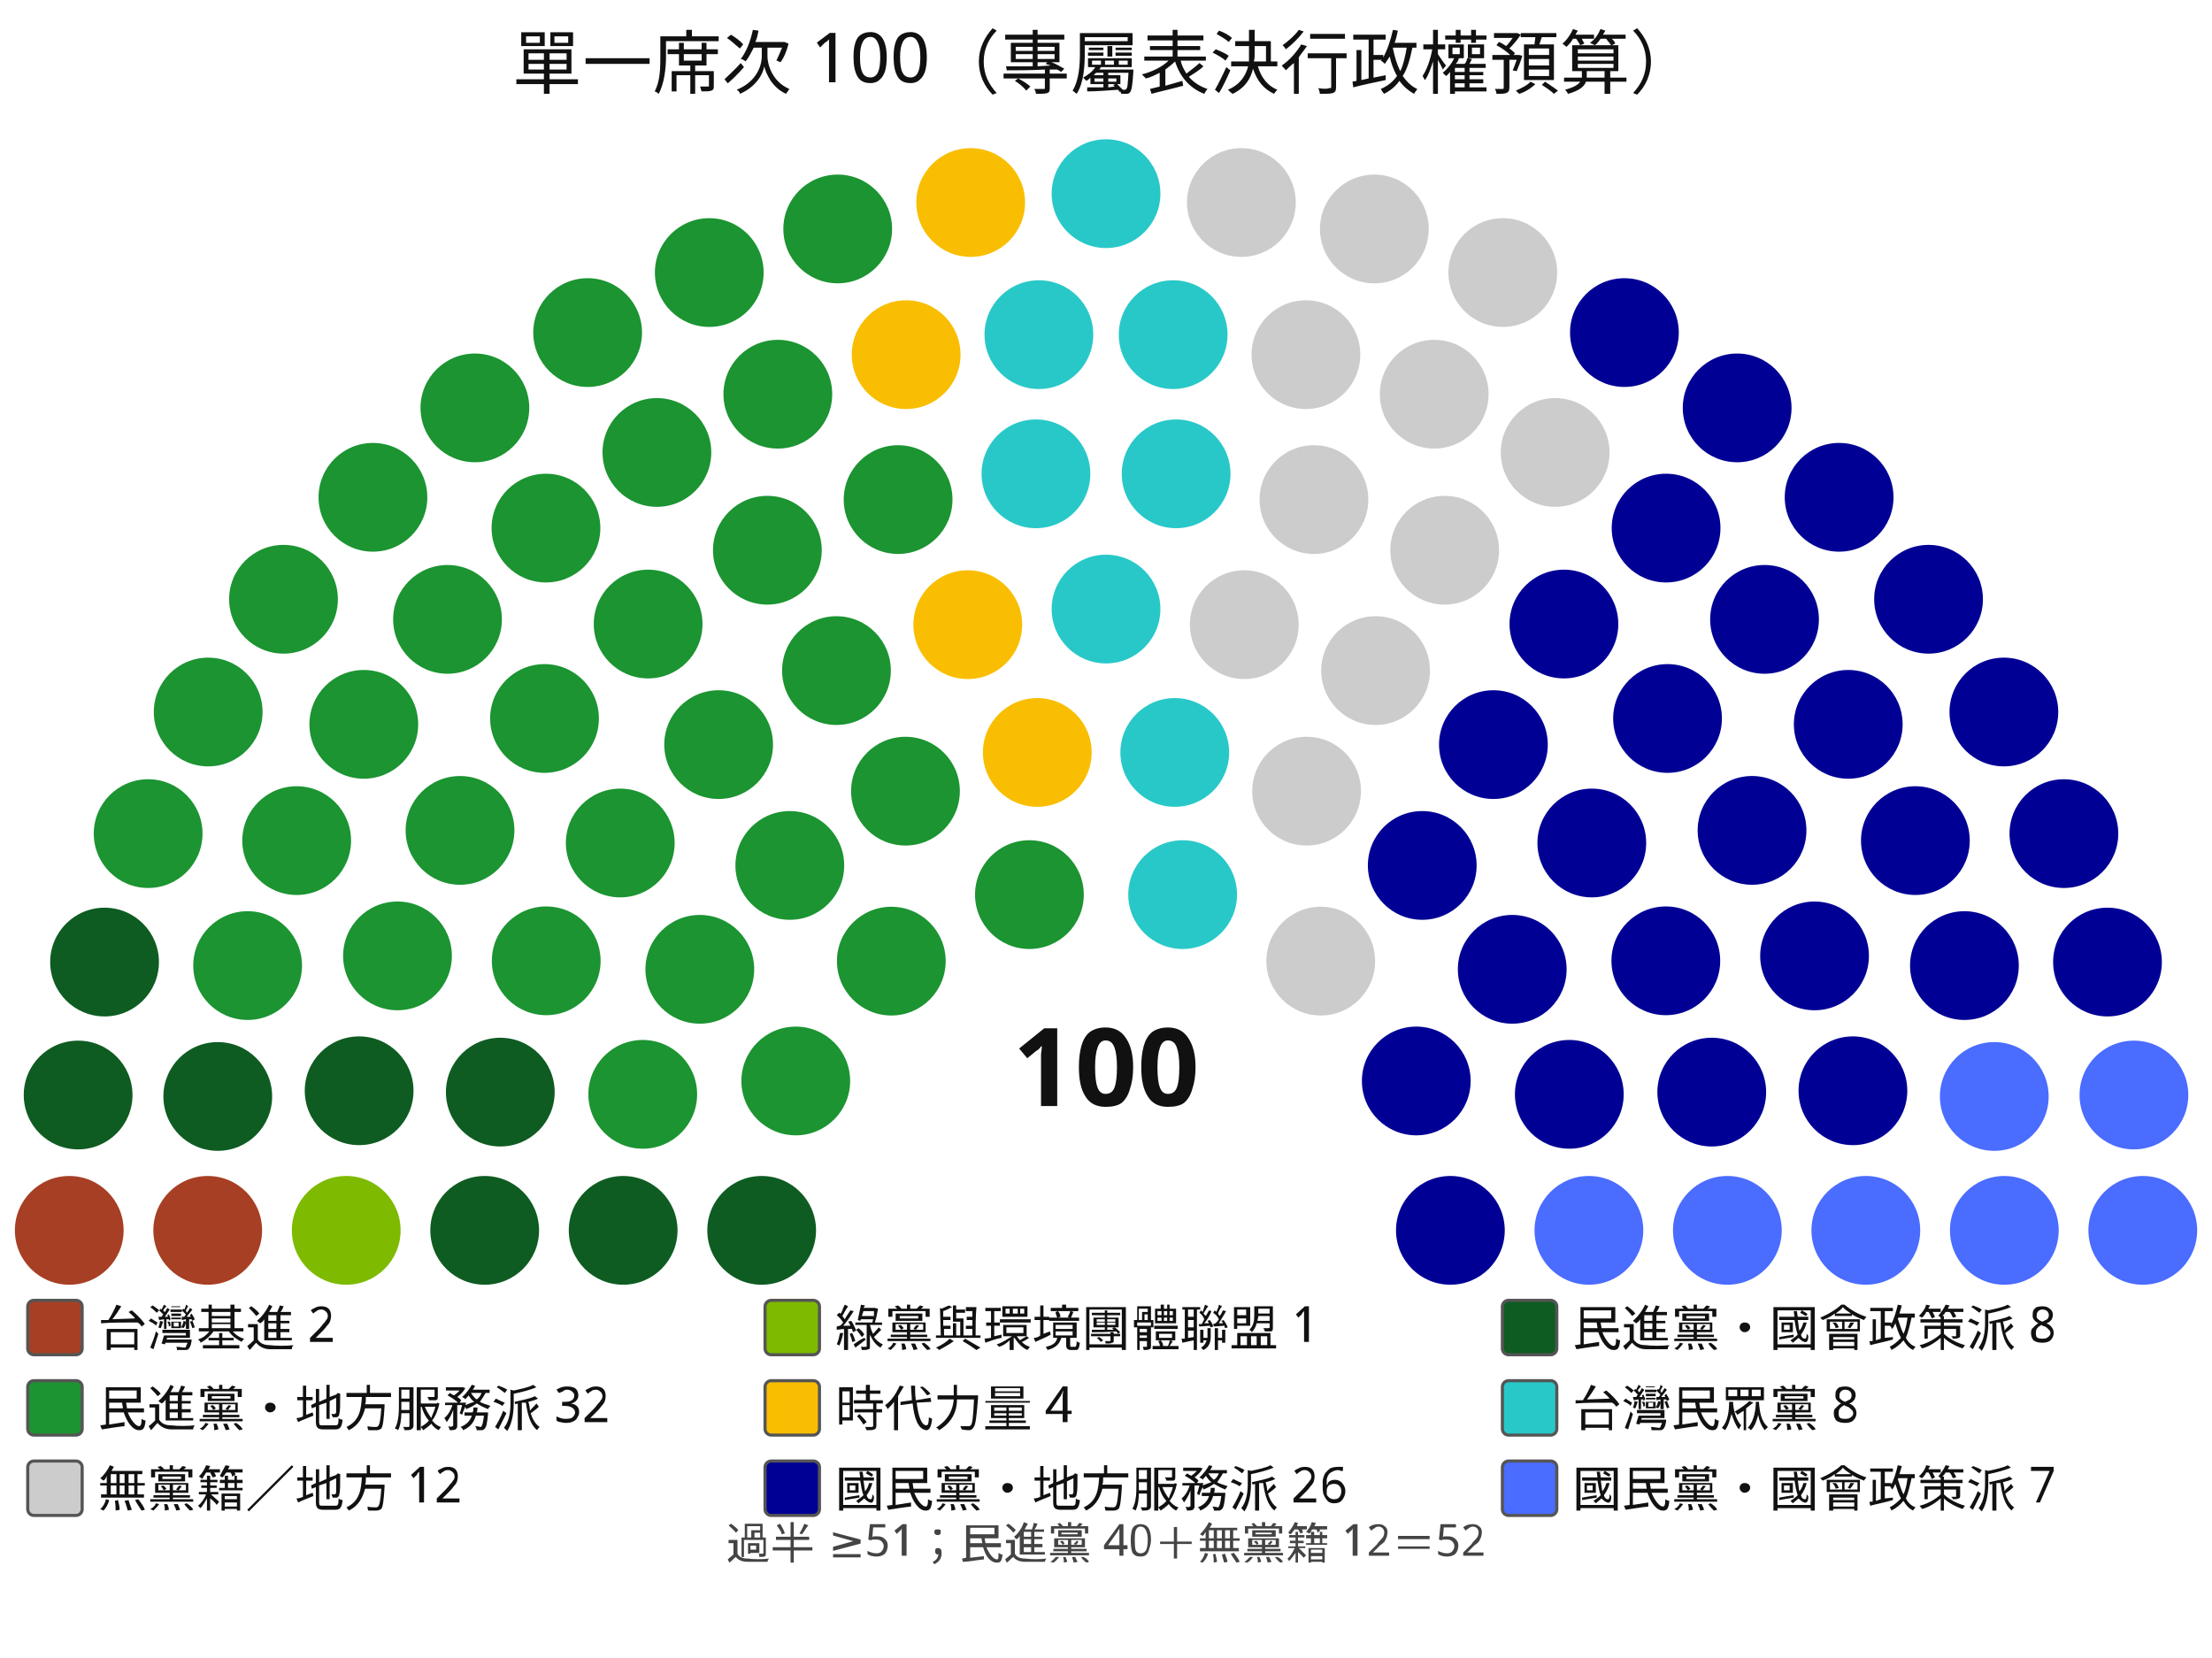
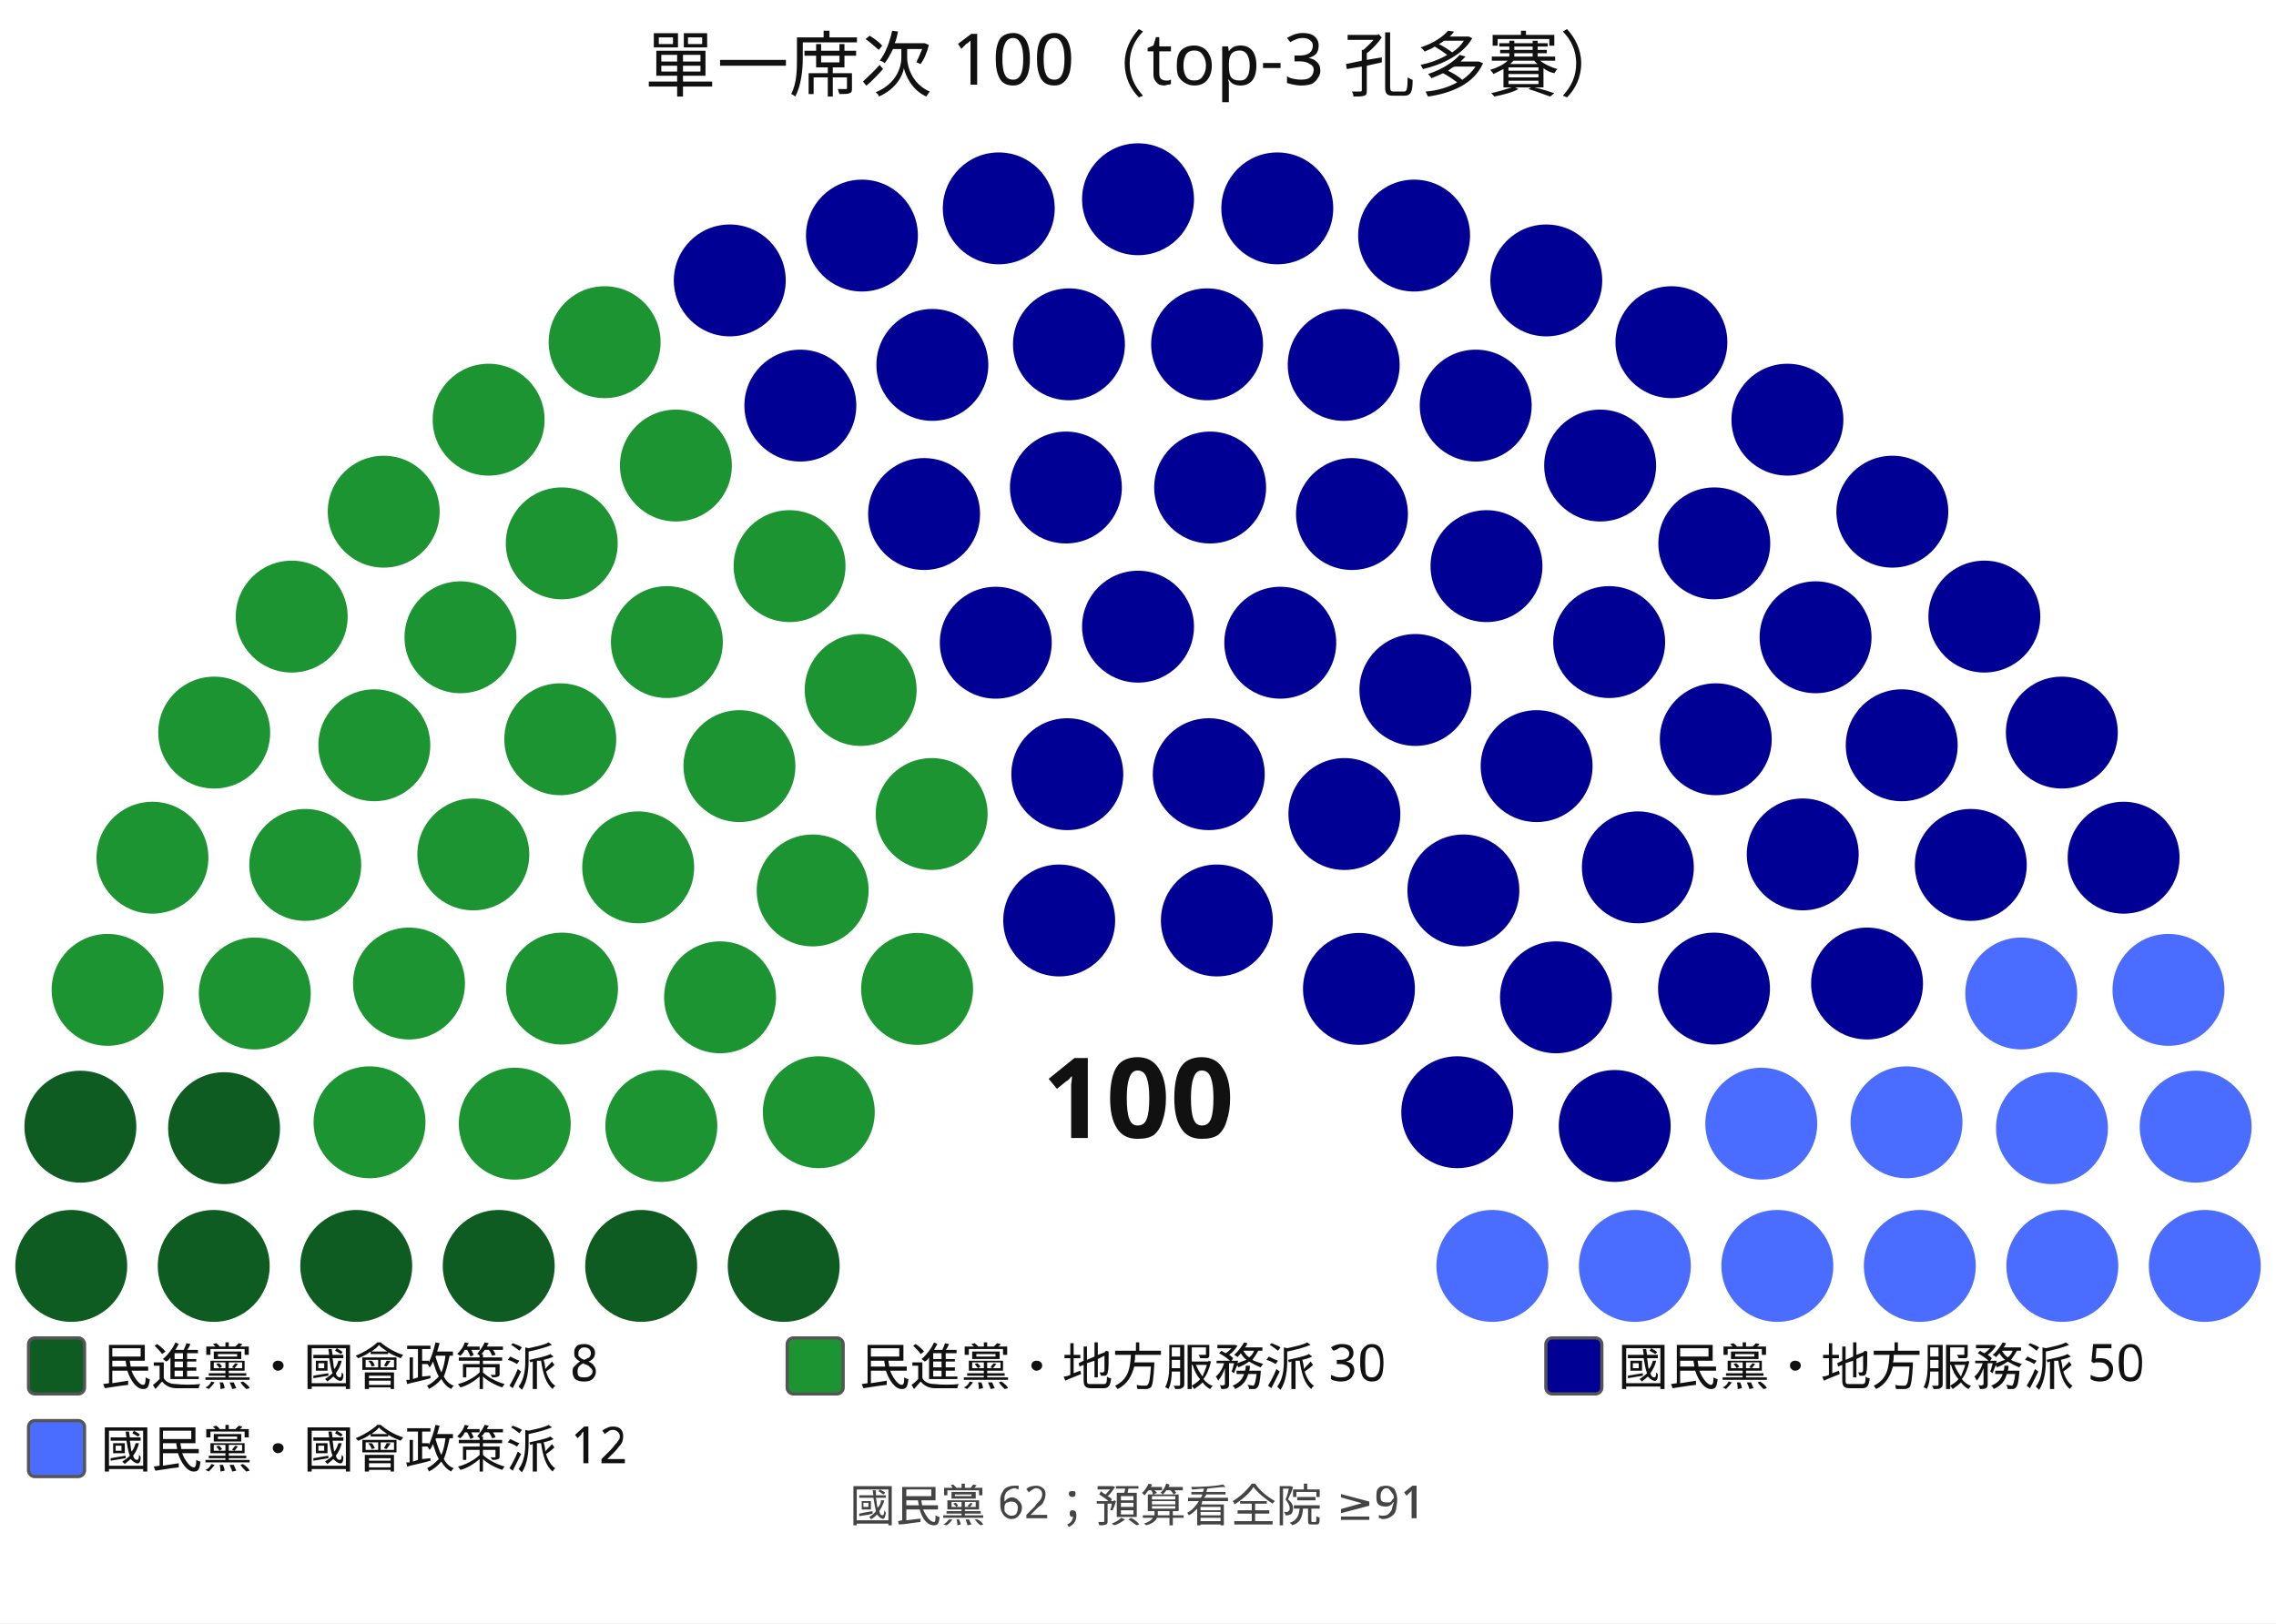
- <svg xmlns="http://www.w3.org/2000/svg" viewBox="-21.336 -23.736 42.671 31.986" role="img" aria-label="單一席次 100（專屬表決行政權預算）">
-   <rect x="-21.336" y="-23.736" width="42.671" height="31.986" fill="#ffffff" />
-   <text x="0" y="-22.036" text-anchor="middle" font-family="Noto Sans, DejaVu Sans, sans-serif" font-size="1.35" fill="#111">單一席次 100（專屬表決行政權預算）</text>
-   <circle cx="-20" cy="-0" r="1.069" fill="#A73F24" stroke="#ffffff" stroke-width="0.04" />
+ <svg xmlns="http://www.w3.org/2000/svg" viewBox="-21.336 -23.736 42.671 30.436" role="img" aria-label="單一席次 100（top-3 孔多賽）">
+   <rect x="-21.336" y="-23.736" width="42.671" height="30.436" fill="#ffffff" />
+   <text x="0" y="-22.036" text-anchor="middle" font-family="Noto Sans, DejaVu Sans, sans-serif" font-size="1.35" fill="#111">單一席次 100（top-3 孔多賽）</text>
+   <circle cx="-20" cy="-0" r="1.069" fill="#0E5C22" stroke="#ffffff" stroke-width="0.04" />
  <circle cx="-19.829" cy="-2.611" r="1.069" fill="#0E5C22" stroke="#ffffff" stroke-width="0.04" />
-   <circle cx="-19.319" cy="-5.176" r="1.069" fill="#0E5C22" stroke="#ffffff" stroke-width="0.04" />
+   <circle cx="-19.319" cy="-5.176" r="1.069" fill="#1B9431" stroke="#ffffff" stroke-width="0.04" />
  <circle cx="-18.478" cy="-7.654" r="1.069" fill="#1B9431" stroke="#ffffff" stroke-width="0.04" />
  <circle cx="-17.32" cy="-10" r="1.069" fill="#1B9431" stroke="#ffffff" stroke-width="0.04" />
  <circle cx="-15.867" cy="-12.175" r="1.069" fill="#1B9431" stroke="#ffffff" stroke-width="0.04" />
  <circle cx="-14.142" cy="-14.142" r="1.069" fill="#1B9431" stroke="#ffffff" stroke-width="0.04" />
  <circle cx="-12.175" cy="-15.867" r="1.069" fill="#1B9431" stroke="#ffffff" stroke-width="0.04" />
  <circle cx="-10" cy="-17.32" r="1.069" fill="#1B9431" stroke="#ffffff" stroke-width="0.04" />
-   <circle cx="-7.654" cy="-18.478" r="1.069" fill="#1B9431" stroke="#ffffff" stroke-width="0.04" />
-   <circle cx="-5.176" cy="-19.319" r="1.069" fill="#1B9431" stroke="#ffffff" stroke-width="0.04" />
-   <circle cx="-2.611" cy="-19.829" r="1.069" fill="#F9BE01" stroke="#ffffff" stroke-width="0.04" />
-   <circle cx="0" cy="-20" r="1.069" fill="#28C8C8" stroke="#ffffff" stroke-width="0.04" />
-   <circle cx="2.611" cy="-19.829" r="1.069" fill="#CCCCCC" stroke="#ffffff" stroke-width="0.04" />
-   <circle cx="5.176" cy="-19.319" r="1.069" fill="#CCCCCC" stroke="#ffffff" stroke-width="0.04" />
-   <circle cx="7.654" cy="-18.478" r="1.069" fill="#CCCCCC" stroke="#ffffff" stroke-width="0.04" />
+   <circle cx="-7.654" cy="-18.478" r="1.069" fill="#000095" stroke="#ffffff" stroke-width="0.04" />
+   <circle cx="-5.176" cy="-19.319" r="1.069" fill="#000095" stroke="#ffffff" stroke-width="0.04" />
+   <circle cx="-2.611" cy="-19.829" r="1.069" fill="#000095" stroke="#ffffff" stroke-width="0.04" />
+   <circle cx="0" cy="-20" r="1.069" fill="#000095" stroke="#ffffff" stroke-width="0.04" />
+   <circle cx="2.611" cy="-19.829" r="1.069" fill="#000095" stroke="#ffffff" stroke-width="0.04" />
+   <circle cx="5.176" cy="-19.319" r="1.069" fill="#000095" stroke="#ffffff" stroke-width="0.04" />
+   <circle cx="7.654" cy="-18.478" r="1.069" fill="#000095" stroke="#ffffff" stroke-width="0.04" />
  <circle cx="10" cy="-17.32" r="1.069" fill="#000095" stroke="#ffffff" stroke-width="0.04" />
  <circle cx="12.175" cy="-15.867" r="1.069" fill="#000095" stroke="#ffffff" stroke-width="0.04" />
  <circle cx="14.142" cy="-14.142" r="1.069" fill="#000095" stroke="#ffffff" stroke-width="0.04" />
  <circle cx="15.867" cy="-12.175" r="1.069" fill="#000095" stroke="#ffffff" stroke-width="0.04" />
  <circle cx="17.32" cy="-10" r="1.069" fill="#000095" stroke="#ffffff" stroke-width="0.04" />
  <circle cx="18.478" cy="-7.654" r="1.069" fill="#000095" stroke="#ffffff" stroke-width="0.04" />
-   <circle cx="19.319" cy="-5.176" r="1.069" fill="#000095" stroke="#ffffff" stroke-width="0.04" />
+   <circle cx="19.319" cy="-5.176" r="1.069" fill="#4A6CFF" stroke="#ffffff" stroke-width="0.04" />
  <circle cx="19.829" cy="-2.611" r="1.069" fill="#4A6CFF" stroke="#ffffff" stroke-width="0.04" />
  <circle cx="20" cy="0" r="1.069" fill="#4A6CFF" stroke="#ffffff" stroke-width="0.04" />
-   <circle cx="-17.329" cy="-0" r="1.069" fill="#A73F24" stroke="#ffffff" stroke-width="0.04" />
+   <circle cx="-17.329" cy="-0" r="1.069" fill="#0E5C22" stroke="#ffffff" stroke-width="0.04" />
  <circle cx="-17.135" cy="-2.583" r="1.069" fill="#0E5C22" stroke="#ffffff" stroke-width="0.04" />
  <circle cx="-16.559" cy="-5.108" r="1.069" fill="#1B9431" stroke="#ffffff" stroke-width="0.04" />
  <circle cx="-15.613" cy="-7.519" r="1.069" fill="#1B9431" stroke="#ffffff" stroke-width="0.04" />
  <circle cx="-14.318" cy="-9.762" r="1.069" fill="#1B9431" stroke="#ffffff" stroke-width="0.04" />
  <circle cx="-12.703" cy="-11.787" r="1.069" fill="#1B9431" stroke="#ffffff" stroke-width="0.04" />
  <circle cx="-10.804" cy="-13.548" r="1.069" fill="#1B9431" stroke="#ffffff" stroke-width="0.04" />
  <circle cx="-8.664" cy="-15.007" r="1.069" fill="#1B9431" stroke="#ffffff" stroke-width="0.04" />
-   <circle cx="-6.331" cy="-16.131" r="1.069" fill="#1B9431" stroke="#ffffff" stroke-width="0.04" />
-   <circle cx="-3.856" cy="-16.894" r="1.069" fill="#F9BE01" stroke="#ffffff" stroke-width="0.04" />
-   <circle cx="-1.295" cy="-17.28" r="1.069" fill="#28C8C8" stroke="#ffffff" stroke-width="0.04" />
-   <circle cx="1.295" cy="-17.28" r="1.069" fill="#28C8C8" stroke="#ffffff" stroke-width="0.04" />
-   <circle cx="3.856" cy="-16.894" r="1.069" fill="#CCCCCC" stroke="#ffffff" stroke-width="0.04" />
-   <circle cx="6.331" cy="-16.131" r="1.069" fill="#CCCCCC" stroke="#ffffff" stroke-width="0.04" />
-   <circle cx="8.664" cy="-15.007" r="1.069" fill="#CCCCCC" stroke="#ffffff" stroke-width="0.04" />
+   <circle cx="-6.331" cy="-16.131" r="1.069" fill="#000095" stroke="#ffffff" stroke-width="0.04" />
+   <circle cx="-3.856" cy="-16.894" r="1.069" fill="#000095" stroke="#ffffff" stroke-width="0.04" />
+   <circle cx="-1.295" cy="-17.28" r="1.069" fill="#000095" stroke="#ffffff" stroke-width="0.04" />
+   <circle cx="1.295" cy="-17.28" r="1.069" fill="#000095" stroke="#ffffff" stroke-width="0.04" />
+   <circle cx="3.856" cy="-16.894" r="1.069" fill="#000095" stroke="#ffffff" stroke-width="0.04" />
+   <circle cx="6.331" cy="-16.131" r="1.069" fill="#000095" stroke="#ffffff" stroke-width="0.04" />
+   <circle cx="8.664" cy="-15.007" r="1.069" fill="#000095" stroke="#ffffff" stroke-width="0.04" />
  <circle cx="10.804" cy="-13.548" r="1.069" fill="#000095" stroke="#ffffff" stroke-width="0.04" />
  <circle cx="12.703" cy="-11.787" r="1.069" fill="#000095" stroke="#ffffff" stroke-width="0.04" />
  <circle cx="14.318" cy="-9.762" r="1.069" fill="#000095" stroke="#ffffff" stroke-width="0.04" />
  <circle cx="15.613" cy="-7.519" r="1.069" fill="#000095" stroke="#ffffff" stroke-width="0.04" />
-   <circle cx="16.559" cy="-5.108" r="1.069" fill="#000095" stroke="#ffffff" stroke-width="0.04" />
+   <circle cx="16.559" cy="-5.108" r="1.069" fill="#4A6CFF" stroke="#ffffff" stroke-width="0.04" />
  <circle cx="17.135" cy="-2.583" r="1.069" fill="#4A6CFF" stroke="#ffffff" stroke-width="0.04" />
  <circle cx="17.329" cy="-0" r="1.069" fill="#4A6CFF" stroke="#ffffff" stroke-width="0.04" />
-   <circle cx="-14.657" cy="-0" r="1.069" fill="#7DBA00" stroke="#ffffff" stroke-width="0.04" />
-   <circle cx="-14.408" cy="-2.693" r="1.069" fill="#0E5C22" stroke="#ffffff" stroke-width="0.04" />
+   <circle cx="-14.657" cy="-0" r="1.069" fill="#0E5C22" stroke="#ffffff" stroke-width="0.04" />
+   <circle cx="-14.408" cy="-2.693" r="1.069" fill="#1B9431" stroke="#ffffff" stroke-width="0.04" />
  <circle cx="-13.668" cy="-5.295" r="1.069" fill="#1B9431" stroke="#ffffff" stroke-width="0.04" />
  <circle cx="-12.462" cy="-7.716" r="1.069" fill="#1B9431" stroke="#ffffff" stroke-width="0.04" />
  <circle cx="-10.832" cy="-9.875" r="1.069" fill="#1B9431" stroke="#ffffff" stroke-width="0.04" />
  <circle cx="-8.833" cy="-11.697" r="1.069" fill="#1B9431" stroke="#ffffff" stroke-width="0.04" />
  <circle cx="-6.533" cy="-13.121" r="1.069" fill="#1B9431" stroke="#ffffff" stroke-width="0.04" />
-   <circle cx="-4.011" cy="-14.098" r="1.069" fill="#1B9431" stroke="#ffffff" stroke-width="0.04" />
-   <circle cx="-1.352" cy="-14.595" r="1.069" fill="#28C8C8" stroke="#ffffff" stroke-width="0.04" />
-   <circle cx="1.352" cy="-14.595" r="1.069" fill="#28C8C8" stroke="#ffffff" stroke-width="0.04" />
-   <circle cx="4.011" cy="-14.098" r="1.069" fill="#CCCCCC" stroke="#ffffff" stroke-width="0.04" />
-   <circle cx="6.533" cy="-13.121" r="1.069" fill="#CCCCCC" stroke="#ffffff" stroke-width="0.04" />
+   <circle cx="-4.011" cy="-14.098" r="1.069" fill="#000095" stroke="#ffffff" stroke-width="0.04" />
+   <circle cx="-1.352" cy="-14.595" r="1.069" fill="#000095" stroke="#ffffff" stroke-width="0.04" />
+   <circle cx="1.352" cy="-14.595" r="1.069" fill="#000095" stroke="#ffffff" stroke-width="0.04" />
+   <circle cx="4.011" cy="-14.098" r="1.069" fill="#000095" stroke="#ffffff" stroke-width="0.04" />
+   <circle cx="6.533" cy="-13.121" r="1.069" fill="#000095" stroke="#ffffff" stroke-width="0.04" />
  <circle cx="8.833" cy="-11.697" r="1.069" fill="#000095" stroke="#ffffff" stroke-width="0.04" />
  <circle cx="10.832" cy="-9.875" r="1.069" fill="#000095" stroke="#ffffff" stroke-width="0.04" />
  <circle cx="12.462" cy="-7.716" r="1.069" fill="#000095" stroke="#ffffff" stroke-width="0.04" />
  <circle cx="13.668" cy="-5.295" r="1.069" fill="#000095" stroke="#ffffff" stroke-width="0.04" />
-   <circle cx="14.408" cy="-2.693" r="1.069" fill="#000095" stroke="#ffffff" stroke-width="0.04" />
+   <circle cx="14.408" cy="-2.693" r="1.069" fill="#4A6CFF" stroke="#ffffff" stroke-width="0.04" />
  <circle cx="14.657" cy="0" r="1.069" fill="#4A6CFF" stroke="#ffffff" stroke-width="0.04" />
  <circle cx="-11.986" cy="-0" r="1.069" fill="#0E5C22" stroke="#ffffff" stroke-width="0.04" />
-   <circle cx="-11.685" cy="-2.667" r="1.069" fill="#0E5C22" stroke="#ffffff" stroke-width="0.04" />
+   <circle cx="-11.685" cy="-2.667" r="1.069" fill="#1B9431" stroke="#ffffff" stroke-width="0.04" />
  <circle cx="-10.799" cy="-5.2" r="1.069" fill="#1B9431" stroke="#ffffff" stroke-width="0.04" />
  <circle cx="-9.371" cy="-7.473" r="1.069" fill="#1B9431" stroke="#ffffff" stroke-width="0.04" />
  <circle cx="-7.473" cy="-9.371" r="1.069" fill="#1B9431" stroke="#ffffff" stroke-width="0.04" />
  <circle cx="-5.2" cy="-10.799" r="1.069" fill="#1B9431" stroke="#ffffff" stroke-width="0.04" />
-   <circle cx="-2.667" cy="-11.685" r="1.069" fill="#F9BE01" stroke="#ffffff" stroke-width="0.04" />
-   <circle cx="0" cy="-11.986" r="1.069" fill="#28C8C8" stroke="#ffffff" stroke-width="0.04" />
-   <circle cx="2.667" cy="-11.685" r="1.069" fill="#CCCCCC" stroke="#ffffff" stroke-width="0.04" />
-   <circle cx="5.2" cy="-10.799" r="1.069" fill="#CCCCCC" stroke="#ffffff" stroke-width="0.04" />
+   <circle cx="-2.667" cy="-11.685" r="1.069" fill="#000095" stroke="#ffffff" stroke-width="0.04" />
+   <circle cx="0" cy="-11.986" r="1.069" fill="#000095" stroke="#ffffff" stroke-width="0.04" />
+   <circle cx="2.667" cy="-11.685" r="1.069" fill="#000095" stroke="#ffffff" stroke-width="0.04" />
+   <circle cx="5.2" cy="-10.799" r="1.069" fill="#000095" stroke="#ffffff" stroke-width="0.04" />
  <circle cx="7.473" cy="-9.371" r="1.069" fill="#000095" stroke="#ffffff" stroke-width="0.04" />
  <circle cx="9.371" cy="-7.473" r="1.069" fill="#000095" stroke="#ffffff" stroke-width="0.04" />
  <circle cx="10.799" cy="-5.2" r="1.069" fill="#000095" stroke="#ffffff" stroke-width="0.04" />
-   <circle cx="11.685" cy="-2.667" r="1.069" fill="#000095" stroke="#ffffff" stroke-width="0.04" />
+   <circle cx="11.685" cy="-2.667" r="1.069" fill="#4A6CFF" stroke="#ffffff" stroke-width="0.04" />
  <circle cx="11.986" cy="0" r="1.069" fill="#4A6CFF" stroke="#ffffff" stroke-width="0.04" />
  <circle cx="-9.315" cy="-0" r="1.069" fill="#0E5C22" stroke="#ffffff" stroke-width="0.04" />
  <circle cx="-8.937" cy="-2.624" r="1.069" fill="#1B9431" stroke="#ffffff" stroke-width="0.04" />
  <circle cx="-7.836" cy="-5.036" r="1.069" fill="#1B9431" stroke="#ffffff" stroke-width="0.04" />
  <circle cx="-6.1" cy="-7.04" r="1.069" fill="#1B9431" stroke="#ffffff" stroke-width="0.04" />
  <circle cx="-3.869" cy="-8.473" r="1.069" fill="#1B9431" stroke="#ffffff" stroke-width="0.04" />
-   <circle cx="-1.326" cy="-9.22" r="1.069" fill="#F9BE01" stroke="#ffffff" stroke-width="0.04" />
-   <circle cx="1.326" cy="-9.22" r="1.069" fill="#28C8C8" stroke="#ffffff" stroke-width="0.04" />
-   <circle cx="3.869" cy="-8.473" r="1.069" fill="#CCCCCC" stroke="#ffffff" stroke-width="0.04" />
+   <circle cx="-1.326" cy="-9.22" r="1.069" fill="#000095" stroke="#ffffff" stroke-width="0.04" />
+   <circle cx="1.326" cy="-9.22" r="1.069" fill="#000095" stroke="#ffffff" stroke-width="0.04" />
+   <circle cx="3.869" cy="-8.473" r="1.069" fill="#000095" stroke="#ffffff" stroke-width="0.04" />
  <circle cx="6.1" cy="-7.04" r="1.069" fill="#000095" stroke="#ffffff" stroke-width="0.04" />
  <circle cx="7.836" cy="-5.036" r="1.069" fill="#000095" stroke="#ffffff" stroke-width="0.04" />
  <circle cx="8.937" cy="-2.624" r="1.069" fill="#000095" stroke="#ffffff" stroke-width="0.04" />
  <circle cx="9.315" cy="0" r="1.069" fill="#4A6CFF" stroke="#ffffff" stroke-width="0.04" />
  <circle cx="-6.643" cy="-0" r="1.069" fill="#0E5C22" stroke="#ffffff" stroke-width="0.04" />
  <circle cx="-5.985" cy="-2.882" r="1.069" fill="#1B9431" stroke="#ffffff" stroke-width="0.04" />
  <circle cx="-4.142" cy="-5.194" r="1.069" fill="#1B9431" stroke="#ffffff" stroke-width="0.04" />
-   <circle cx="-1.478" cy="-6.477" r="1.069" fill="#1B9431" stroke="#ffffff" stroke-width="0.04" />
-   <circle cx="1.478" cy="-6.477" r="1.069" fill="#28C8C8" stroke="#ffffff" stroke-width="0.04" />
-   <circle cx="4.142" cy="-5.194" r="1.069" fill="#CCCCCC" stroke="#ffffff" stroke-width="0.04" />
+   <circle cx="-1.478" cy="-6.477" r="1.069" fill="#000095" stroke="#ffffff" stroke-width="0.04" />
+   <circle cx="1.478" cy="-6.477" r="1.069" fill="#000095" stroke="#ffffff" stroke-width="0.04" />
+   <circle cx="4.142" cy="-5.194" r="1.069" fill="#000095" stroke="#ffffff" stroke-width="0.04" />
  <circle cx="5.985" cy="-2.882" r="1.069" fill="#000095" stroke="#ffffff" stroke-width="0.04" />
-   <circle cx="6.643" cy="0" r="1.069" fill="#000095" stroke="#ffffff" stroke-width="0.04" />
+   <circle cx="6.643" cy="0" r="1.069" fill="#4A6CFF" stroke="#ffffff" stroke-width="0.04" />
  <text x="0" y="-2.400" text-anchor="middle" font-family="Noto Sans, DejaVu Sans, sans-serif" font-size="2.1" font-weight="700" fill="#111">100</text>
-   <rect x="-20.801" y="1.350" width="1.05" height="1.05" fill="#A73F24" stroke="#555" stroke-width="0.06" rx="0.12" />
-   <text x="-19.451" y="2.230" font-family="Noto Sans, DejaVu Sans, sans-serif" font-size="0.95" fill="#111">台灣基進 2</text>
-   <rect x="-6.578" y="1.350" width="1.05" height="1.05" fill="#7DBA00" stroke="#555" stroke-width="0.06" rx="0.12" />
-   <text x="-5.228" y="2.230" font-family="Noto Sans, DejaVu Sans, sans-serif" font-size="0.95" fill="#111">綠黨與環境團體聯盟 1</text>
-   <rect x="7.646" y="1.350" width="1.05" height="1.05" fill="#0E5C22" stroke="#555" stroke-width="0.06" rx="0.12" />
-   <text x="8.996" y="2.230" font-family="Noto Sans, DejaVu Sans, sans-serif" font-size="0.95" fill="#111">民進黨・國會政策派 8</text>
-   <rect x="-20.801" y="2.900" width="1.05" height="1.05" fill="#1B9431" stroke="#555" stroke-width="0.06" rx="0.12" />
-   <text x="-19.451" y="3.780" font-family="Noto Sans, DejaVu Sans, sans-serif" font-size="0.95" fill="#111">民進黨・地方服務派 32</text>
-   <rect x="-6.578" y="2.900" width="1.05" height="1.05" fill="#F9BE01" stroke="#555" stroke-width="0.06" rx="0.12" />
-   <text x="-5.228" y="3.780" font-family="Noto Sans, DejaVu Sans, sans-serif" font-size="0.95" fill="#111">時代力量 4</text>
-   <rect x="7.646" y="2.900" width="1.05" height="1.05" fill="#28C8C8" stroke="#555" stroke-width="0.06" rx="0.12" />
-   <text x="8.996" y="3.780" font-family="Noto Sans, DejaVu Sans, sans-serif" font-size="0.95" fill="#111">台灣民眾黨 8</text>
-   <rect x="-20.801" y="4.450" width="1.05" height="1.05" fill="#CCCCCC" stroke="#555" stroke-width="0.06" rx="0.12" />
-   <text x="-19.451" y="5.330" font-family="Noto Sans, DejaVu Sans, sans-serif" font-size="0.95" fill="#111">無黨籍／地方 12</text>
-   <rect x="-6.578" y="4.450" width="1.05" height="1.05" fill="#000095" stroke="#555" stroke-width="0.06" rx="0.12" />
-   <text x="-5.228" y="5.330" font-family="Noto Sans, DejaVu Sans, sans-serif" font-size="0.95" fill="#111">國民黨・地方服務派 26</text>
-   <rect x="7.646" y="4.450" width="1.05" height="1.05" fill="#4A6CFF" stroke="#555" stroke-width="0.06" rx="0.12" />
-   <text x="8.996" y="5.330" font-family="Noto Sans, DejaVu Sans, sans-serif" font-size="0.95" fill="#111">國民黨・國會政策派 7</text>
-   <text x="0" y="6.350" text-anchor="middle" font-family="Noto Sans, DejaVu Sans, sans-serif" font-size="0.85" fill="#444">過半 ≥51；民進黨 40＋無黨籍 12＝52</text>
+   <rect x="-20.801" y="1.350" width="1.05" height="1.05" fill="#0E5C22" stroke="#555" stroke-width="0.06" rx="0.12" />
+   <text x="-19.451" y="2.230" font-family="Noto Sans, DejaVu Sans, sans-serif" font-size="0.95" fill="#111">民進黨・國會政策派 8</text>
+   <rect x="-6.578" y="1.350" width="1.05" height="1.05" fill="#1B9431" stroke="#555" stroke-width="0.06" rx="0.12" />
+   <text x="-5.228" y="2.230" font-family="Noto Sans, DejaVu Sans, sans-serif" font-size="0.95" fill="#111">民進黨・地方服務派 30</text>
+   <rect x="7.646" y="1.350" width="1.05" height="1.05" fill="#000095" stroke="#555" stroke-width="0.06" rx="0.12" />
+   <text x="8.996" y="2.230" font-family="Noto Sans, DejaVu Sans, sans-serif" font-size="0.95" fill="#111">國民黨・地方服務派 50</text>
+   <rect x="-20.801" y="2.900" width="1.05" height="1.05" fill="#4A6CFF" stroke="#555" stroke-width="0.06" rx="0.12" />
+   <text x="-19.451" y="3.780" font-family="Noto Sans, DejaVu Sans, sans-serif" font-size="0.95" fill="#111">國民黨・國會政策派 12</text>
+   <text x="0" y="4.800" text-anchor="middle" font-family="Noto Sans, DejaVu Sans, sans-serif" font-size="0.85" fill="#444">國民黨 62；預算看全院 ≥91</text>
</svg>
